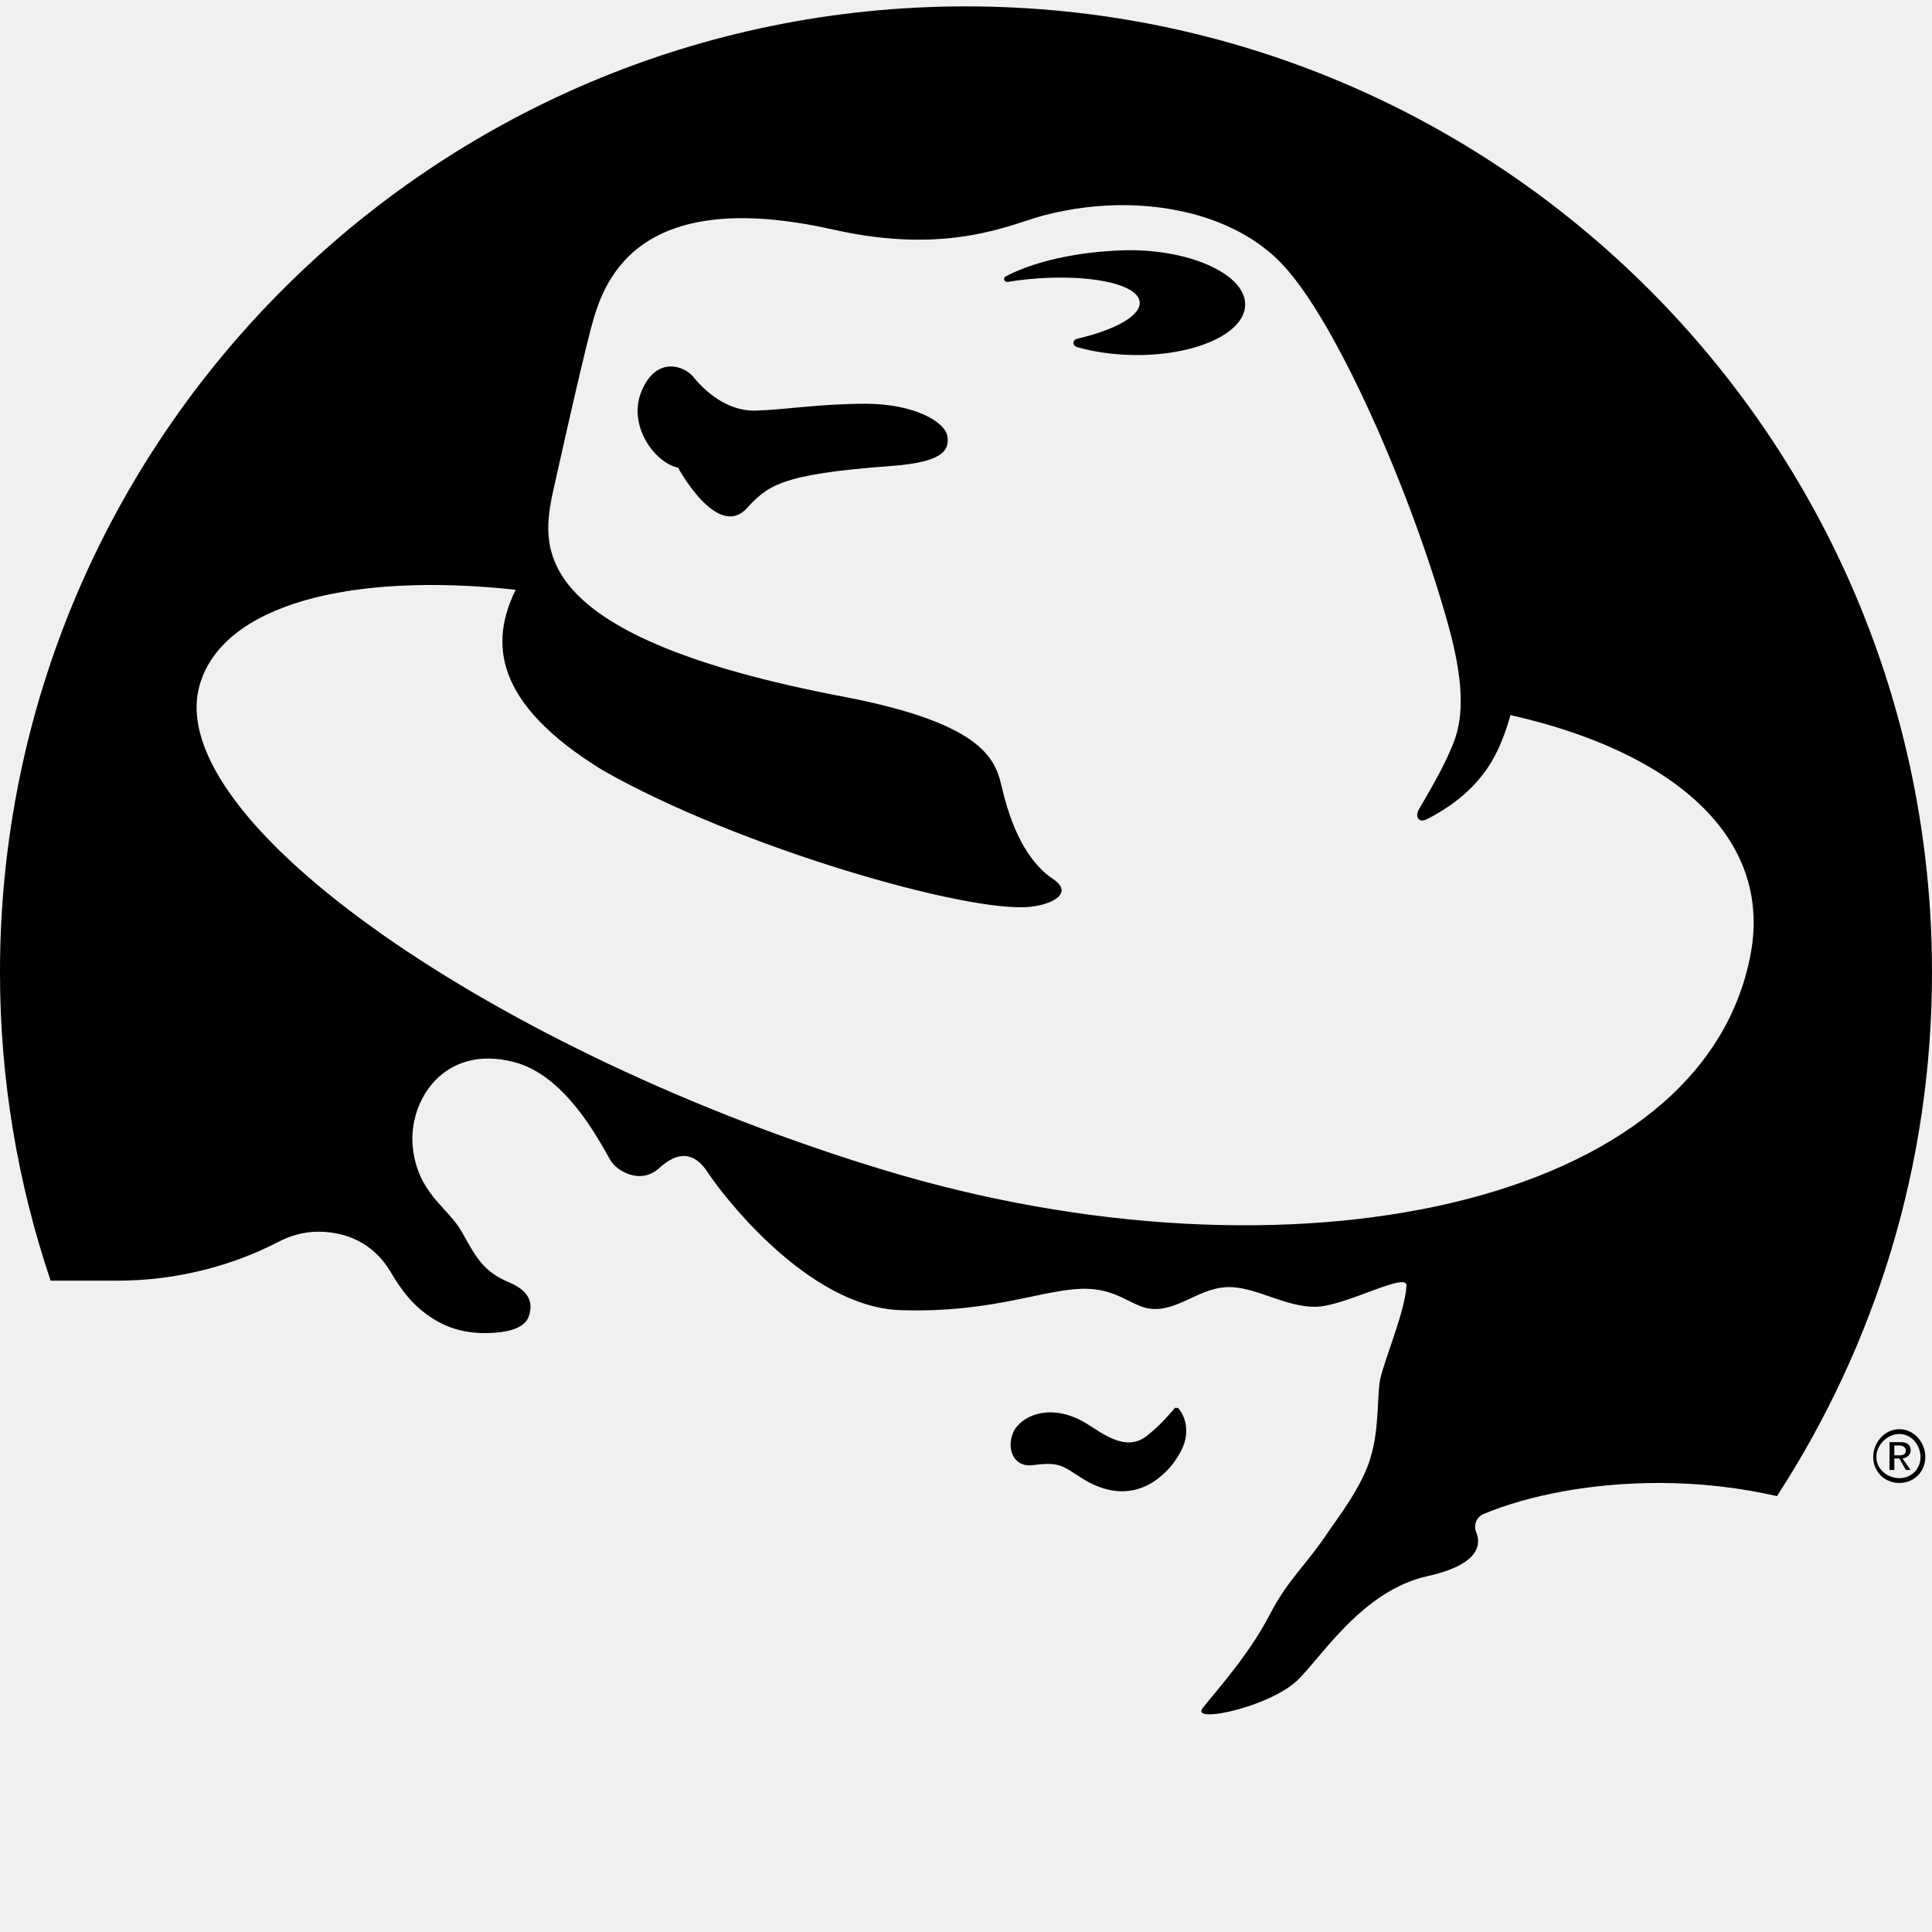
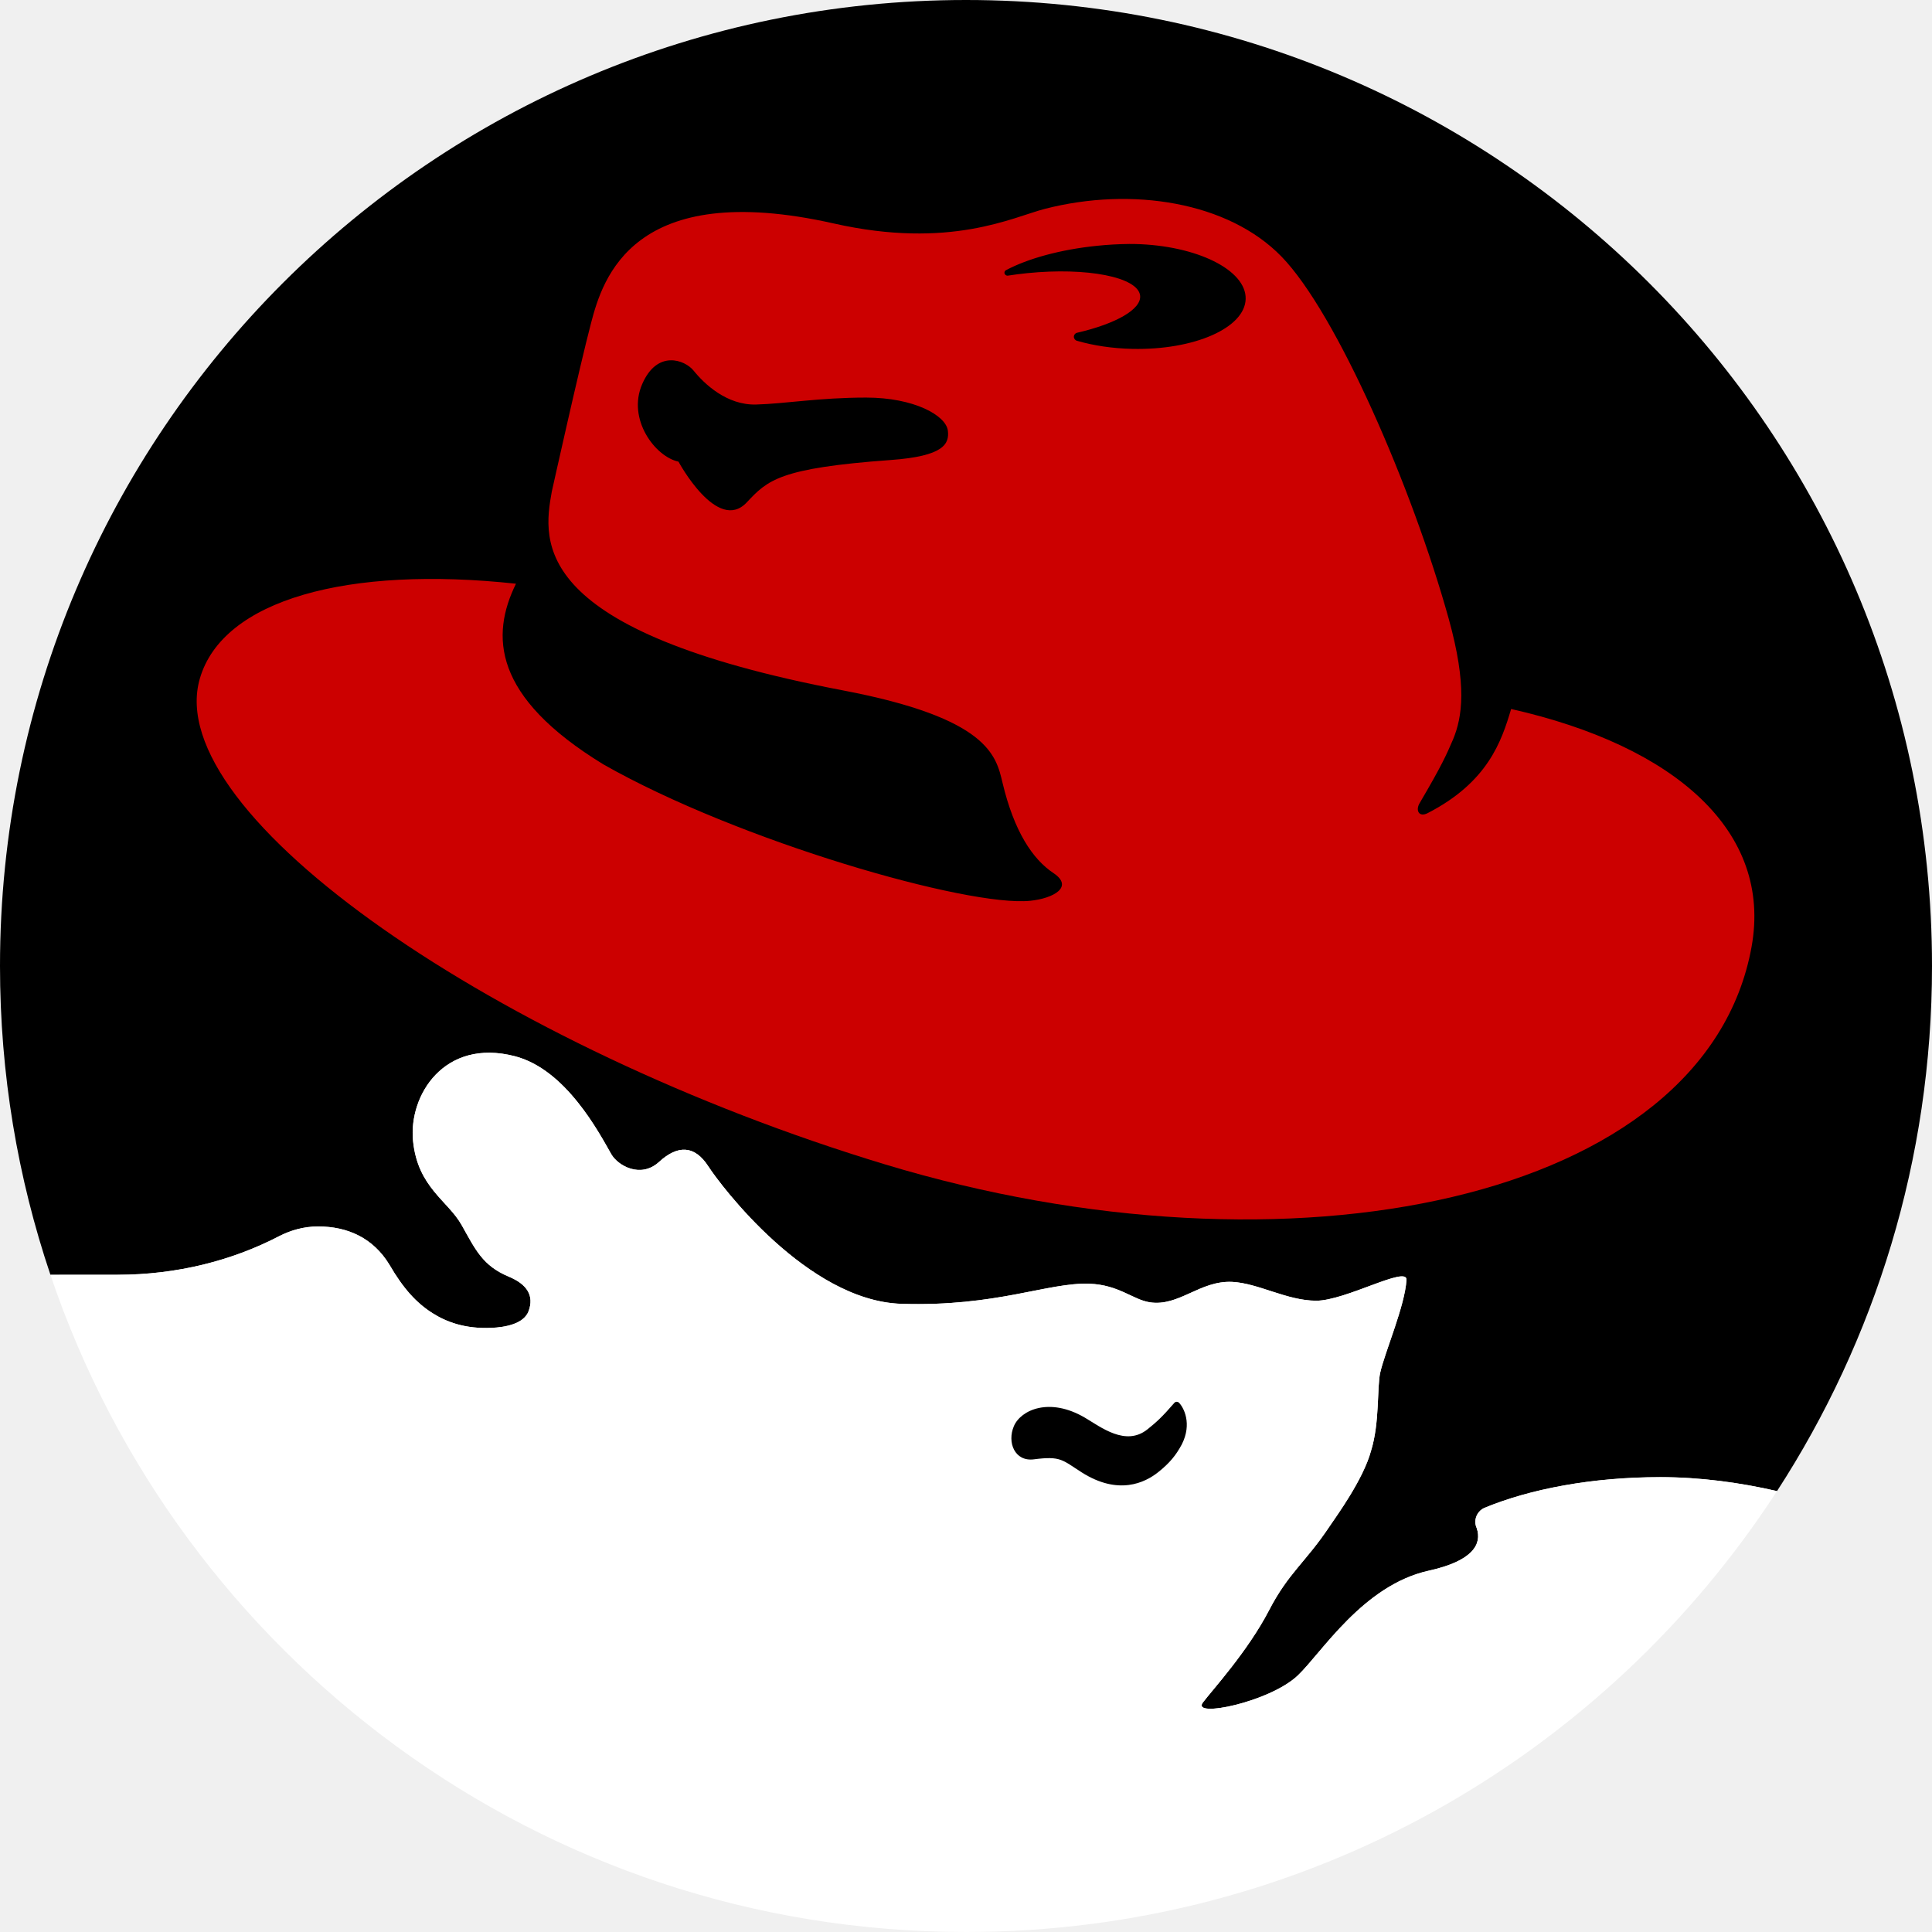
- <svg xmlns="http://www.w3.org/2000/svg" width="512" height="512" id="svg3037" version="1.1">
-   <defs id="defs5498" />
-   <g id="layer5" style="display:inline" />
-   <g id="layer3" style="display:inline">
-     <g id="layer1" transform="matrix(13.83744,0,0,13.83745,-8102.534,-13390.135)">
-       <path transform="matrix(0.1136417,0,0,0.1136417,585.5514,967.7887)" id="path3248" d="M 162.781,0.062 C 72.902,0.062 0,72.962 0,162.844 c 0,18.191 3.022,35.633 8.531,51.969 l 11.25,0 c 10.034,0 19.421,-2.525 27.25,-6.594 1.981,-1.019 4.212,-1.656 6.594,-1.656 4.995,0 9.371,2.12 12.094,6.594 2.353,4.053 4.461,6.286 7.156,8 2.318,1.481 5.371,2.682 9.906,2.469 2.132,-0.1 5.499,-0.518 6.312,-2.75 0.931,-2.56 -0.19,-4.488 -3.312,-5.781 -4.4,-1.84 -5.631,-4.374 -7.969,-8.531 -2.34,-4.155 -7.456,-6.465 -8.25,-14.281 -0.782,-7.699 5.159,-17.397 17.062,-14.312 8.606,2.225 14.14,12.859 16.219,16.5 1.094,1.912 5.131,4.23 8.25,1.375 3.119,-2.86 5.912,-2.83 8.25,0.812 1.999,3.102 16.588,22.613 32.438,23.125 16.111,0.517 24.605,-3.85 31.625,-3.594 4.931,0.189 7.363,2.864 10.188,3.312 4.938,0.781 8.571,-3.854 14.031,-3.594 4.412,0.216 9.061,3.312 14,3.312 4.937,0 15.55,-6.023 15.406,-3.562 -0.255,4.342 -3.59,12.11 -4.406,15.656 -0.569,2.459 -0.144,8.455 -1.625,13.219 -1.321,4.876 -5.987,10.87 -7.156,12.625 -3.987,5.981 -6.655,7.761 -9.906,14.031 -3.635,7.018 -9.717,13.605 -11.281,15.688 -1.996,2.662 11.269,-0.224 15.969,-4.688 4.007,-3.802 10.914,-15.159 22,-17.594 7.473,-1.644 9.163,-4.507 8.25,-7.156 -0.14,-0.311 -0.281,-0.727 -0.281,-1.094 0,-1.013 0.522,-1.764 1.375,-2.188 7.726,-3.215 18.18,-5.25 29.688,-5.25 6.729,0 13.541,0.776 19.812,2.219 16.521,-25.466 26.125,-55.67 26.125,-88.281 0,-89.882 -72.936,-162.781 -162.812,-162.781 z m 27.188,33.5 c 10.162,0.162 19.749,3.384 25.906,9.719 9.278,9.552 22.068,38.976 28.188,61 3.11,11.193 2.282,16.573 0.719,20.344 -1.117,2.58 -1.811,4.208 -5.656,10.75 -0.685,1.168 -0.105,2.414 1.375,1.656 10.175,-5.223 12.455,-12.127 14.062,-17.531 27.648,6.234 44.037,20.632 40.5,40.094 -7.792,42.838 -77.88,57.231 -146.031,36.594 -64.942,-19.662 -121.972,-58.837 -115.375,-81.781 3.843,-13.366 25.013,-19.084 53.25,-16.031 -4.278,8.726 -3.942,19.044 14.75,30.469 22.848,12.983 61.458,24.054 71.906,22.969 3.89,-0.398 7.413,-2.348 3.906,-4.688 -3.504,-2.335 -6.617,-7.012 -8.562,-15.188 -1.086,-4.563 -2.341,-10.889 -26.875,-15.562 -52.669,-10.031 -50.622,-24.936 -49.062,-33.5 0,0 4.645,-21.037 6.594,-28.438 1.946,-7.398 6.988,-24.387 40.906,-16.75 19.601,4.414 30.163,-1.053 35.562,-2.438 4.584,-1.176 9.319,-1.761 13.938,-1.688 z m 0.281,7.594 c -1.755,0.015 -3.571,0.121 -5.438,0.312 -6.224,0.633 -11.666,2.168 -15.312,4.094 -0.174,0.079 -0.281,0.24 -0.281,0.438 0,0.268 0.21,0.5 0.5,0.5 0.026,0 0.067,-0.029 0.094,-0.031 l 0,0.031 c 1.042,-0.163 2.115,-0.327 3.219,-0.438 10.089,-1.015 18.62,0.668 19.031,3.75 0.31,2.326 -4.085,4.774 -10.594,6.281 -0.326,0.079 -0.562,0.361 -0.562,0.688 0,0.326 0.243,0.6 0.562,0.688 2.728,0.788 5.87,1.265 9.25,1.344 10.432,0.234 19.002,-3.528 19.125,-8.406 0.126,-4.877 -8.227,-9.014 -18.656,-9.25 -0.316,-0.005 -0.627,0 -0.938,0 z M 112.906,60.75 c -1.667,0.065 -3.454,1.078 -4.719,4 -2.568,5.911 2.171,12.238 6.094,13.062 0,0 6.566,12.163 11.531,6.875 3.521,-3.75 5.452,-5.796 24.25,-7.156 8.957,-0.648 9.885,-2.702 9.625,-4.906 -0.305,-2.58 -5.736,-5.594 -13.781,-5.594 -7.938,0 -13.628,1.026 -18.562,1.156 -4.932,0.132 -8.72,-3.472 -10.5,-5.688 -0.731,-0.91 -2.271,-1.815 -3.938,-1.75 z m 85.156,175.469 c -0.018,0.005 -0.039,0.037 -0.062,0.062 -2.111,2.441 -3.165,3.437 -4.688,4.656 -3.67,2.954 -7.748,-0.608 -10.438,-2.188 -5.977,-3.505 -10.954,-1.067 -12.125,1.656 -1.168,2.733 0.057,5.926 3.312,5.5 4.555,-0.59 4.95,0.094 8.25,2.188 6.137,3.892 10.649,1.836 12.938,0 1.904,-1.519 2.855,-2.841 3.844,-4.688 1.763,-3.486 0.274,-6.308 -0.562,-7.125 -0.092,-0.079 -0.148,0 -0.281,0 -0.113,0 -0.132,-0.077 -0.188,-0.062 z m 122.031,3.625 c -2.471,0 -4.406,2.212 -4.406,4.688 0,2.474 1.935,4.375 4.406,4.375 2.475,0 4.375,-1.901 4.375,-4.375 0,-2.475 -1.9,-4.688 -4.375,-4.688 z m 0,0.812 c 2.033,0 3.562,1.84 3.562,3.875 0,2.033 -1.529,3.562 -3.562,3.562 -2.036,0 -3.875,-1.529 -3.875,-3.562 0,-2.035 1.839,-3.875 3.875,-3.875 z m -1.656,1.375 0,4.688 0.812,0 0,-1.938 0.844,0 1.094,1.938 0.812,0 -1.375,-1.938 c 0.676,-0.088 1.375,-0.559 1.375,-1.375 0,-0.905 -0.576,-1.375 -1.656,-1.375 l -1.906,0 z m 0.812,0.562 0.844,0 c 0.48,0 1.094,0.249 1.094,0.812 0,0.705 -0.509,0.844 -1.094,0.844 l -0.844,0 0,-1.656 z" />
-     </g>
-   </g>
+ <svg xmlns="http://www.w3.org/2000/svg" width="2500" height="2500" viewBox="0 0 256 256" preserveAspectRatio="xMidYMid">
+   <path d="M235.463 197.578c-4.935-1.135-10.169-1.842-15.465-1.842-9.051 0-17.286 1.566-23.366 4.092a2.061 2.061 0 0 0-1.146 1.829c0 .287.074.586.186.829.717 2.085-.465 4.345-6.343 5.639-8.718 1.913-14.222 10.907-17.375 13.898-3.698 3.51-14.14 5.669-12.57 3.577 1.229-1.637 5.931-6.744 8.791-12.264 2.557-4.932 4.834-6.333 7.97-11.039.923-1.381 4.49-6.228 5.527-10.065 1.166-3.745.772-8.441 1.22-10.374.64-2.789 3.274-8.846 3.473-12.261.114-1.937-8.071 2.755-11.955 2.755-3.884 0-7.67-2.321-11.139-2.493-4.295-.202-7.054 3.312-10.941 2.698-2.22-.35-4.086-2.304-7.966-2.452-5.521-.202-12.268 3.066-24.937 2.661-12.466-.404-23.979-15.75-25.553-18.189-1.839-2.867-4.089-2.867-6.541-.62s-5.474.485-6.336-1.021c-1.634-2.863-6.006-11.227-12.776-12.978-9.361-2.425-14.104 5.184-13.488 11.24.624 6.148 4.598 7.869 6.441 11.136 1.836 3.271 2.779 5.383 6.238 6.831 2.456 1.018 3.369 2.534 2.638 4.548-.64 1.755-3.194 2.156-4.871 2.236-3.567.169-6.067-.798-7.892-1.963-2.119-1.348-3.844-3.227-5.696-6.417-2.143-3.517-5.514-5.049-9.445-5.049-1.873 0-3.625.495-5.181 1.296-6.157 3.2-13.49 5.1-21.383 5.1l-8.899.004C2.348 156.072 0 142.312 0 128.003 0 57.307 57.31 0 128.003 0 198.696 0 256 57.307 256 128.003c0 25.651-7.545 49.543-20.537 69.575" />
+   <path d="M235.463 197.575c-4.935-1.135-10.169-1.85-15.465-1.85-9.051 0-17.286 1.57-23.366 4.1a2.057 2.057 0 0 0-1.146 1.829c0 .29.074.586.186.832.717 2.082-.465 4.338-6.343 5.632-8.718 1.917-14.222 10.91-17.375 13.895-3.698 3.516-14.14 5.675-12.57 3.58 1.229-1.633 5.931-6.74 8.791-12.257 2.557-4.932 4.834-6.34 7.97-11.042.923-1.378 4.49-6.228 5.527-10.065 1.166-3.742.772-8.441 1.22-10.375.64-2.792 3.274-8.845 3.473-12.267.114-1.931-8.071 2.762-11.955 2.762-3.884 0-7.67-2.325-11.139-2.493-4.295-.202-7.054 3.311-10.941 2.701-2.22-.357-4.086-2.314-7.966-2.458-5.521-.199-12.268 3.068-24.937 2.661-12.466-.405-23.979-15.751-25.553-18.193-1.839-2.86-4.089-2.86-6.541-.613-2.452 2.246-5.474.481-6.336-1.028-1.634-2.856-6.006-11.22-12.776-12.975-9.361-2.425-14.104 5.187-13.488 11.244.624 6.147 4.598 7.869 6.441 11.136 1.836 3.271 2.779 5.379 6.238 6.824 2.456 1.024 3.369 2.537 2.638 4.555-.64 1.751-3.194 2.152-4.871 2.233-3.567.172-6.067-.799-7.892-1.957-2.119-1.358-3.844-3.231-5.696-6.424-2.143-3.517-5.514-5.056-9.445-5.056-1.873 0-3.625.502-5.181 1.3-6.157 3.21-13.49 5.107-21.383 5.107l-8.899.003C23.747 219.544 71.619 256 128.003 256c45.039 0 84.645-23.259 107.46-58.425" fill="#FFF" />
+   <path d="M156.194 185.839c.656.643 1.792 2.803.404 5.545-.778 1.451-1.614 2.475-3.112 3.671-1.799 1.442-5.319 3.109-10.146.047-2.597-1.647-2.752-2.199-6.336-1.734-2.56.333-3.578-2.251-2.658-4.4.92-2.142 4.702-3.877 9.405-1.121 2.112 1.243 5.413 3.863 8.3 1.542 1.195-.96 1.913-1.6 3.573-3.52a.42.42 0 0 1 .57-.03" />
+   <path d="M200.232 93.945c-1.263 4.251-3.061 9.691-11.065 13.801-1.165.593-1.61-.384-1.071-1.304 3.021-5.144 3.56-6.43 4.44-8.461 1.229-2.965 1.872-7.185-.573-15.99-4.813-17.324-14.858-40.479-22.154-47.99-7.047-7.249-19.81-9.29-31.347-6.329-4.247 1.091-12.561 5.413-27.978 1.94-26.678-6.01-30.632 7.35-32.161 13.17-1.533 5.821-5.208 22.363-5.208 22.363-1.226 6.734-2.83 18.449 38.595 26.338 19.298 3.678 20.282 8.663 21.134 12.254 1.532 6.431 3.981 10.109 6.737 11.945 2.758 1.839 0 3.361-3.059 3.675-8.219.852-38.595-7.859-56.566-18.069-14.703-8.987-14.952-17.078-11.587-23.942-22.208-2.402-38.875 2.085-41.897 12.598-5.187 18.044 39.674 48.865 90.752 64.33 53.605 16.232 108.736 4.901 114.864-28.79 2.785-15.31-10.109-26.634-31.856-31.539m-82.189-32.993c-14.787 1.071-16.323 2.667-19.092 5.615-3.904 4.16-9.048-5.396-9.048-5.396-3.089-.651-6.831-5.626-4.81-10.274 1.987-4.598 5.662-3.217 6.814-1.785 1.402 1.741 4.389 4.591 8.27 4.49 3.88-.105 8.357-.92 14.602-.92 6.326 0 10.58 2.361 10.819 4.392.206 1.732-.512 3.369-7.555 3.878m15.532-24.432a.424.424 0 0 1-.068.007c-.229 0-.414-.178-.414-.391 0-.154.094-.289.233-.35 2.866-1.516 7.144-2.718 12.038-3.217a46.24 46.24 0 0 1 4.285-.242c.242 0 .485.003.731.006 8.205.186 14.774 3.446 14.676 7.283-.098 3.837-6.824 6.797-15.03 6.612-2.658-.06-5.15-.444-7.296-1.064a.566.566 0 0 1-.438-.539.56.56 0 0 1 .445-.536c5.12-1.185 8.572-3.122 8.33-4.951-.323-2.422-7.02-3.743-14.956-2.944-.869.087-1.718.198-2.536.326" fill="#C00" />
</svg>
